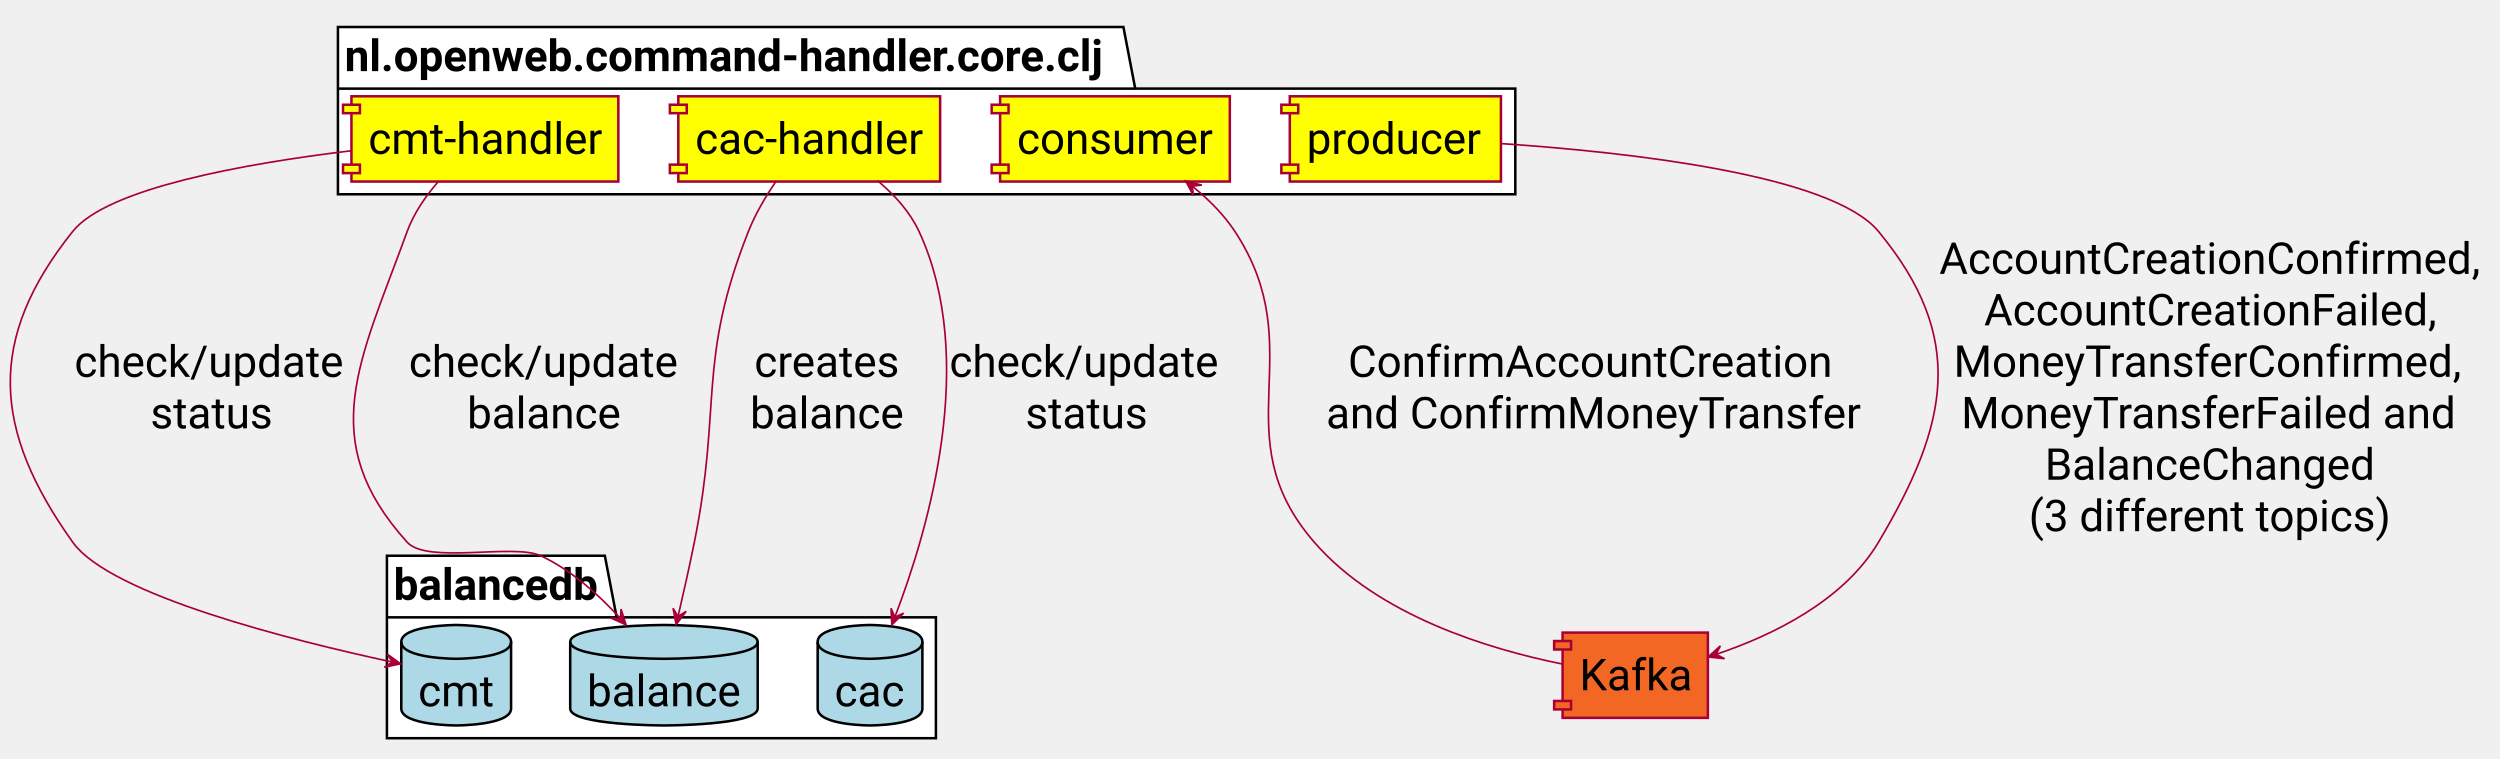
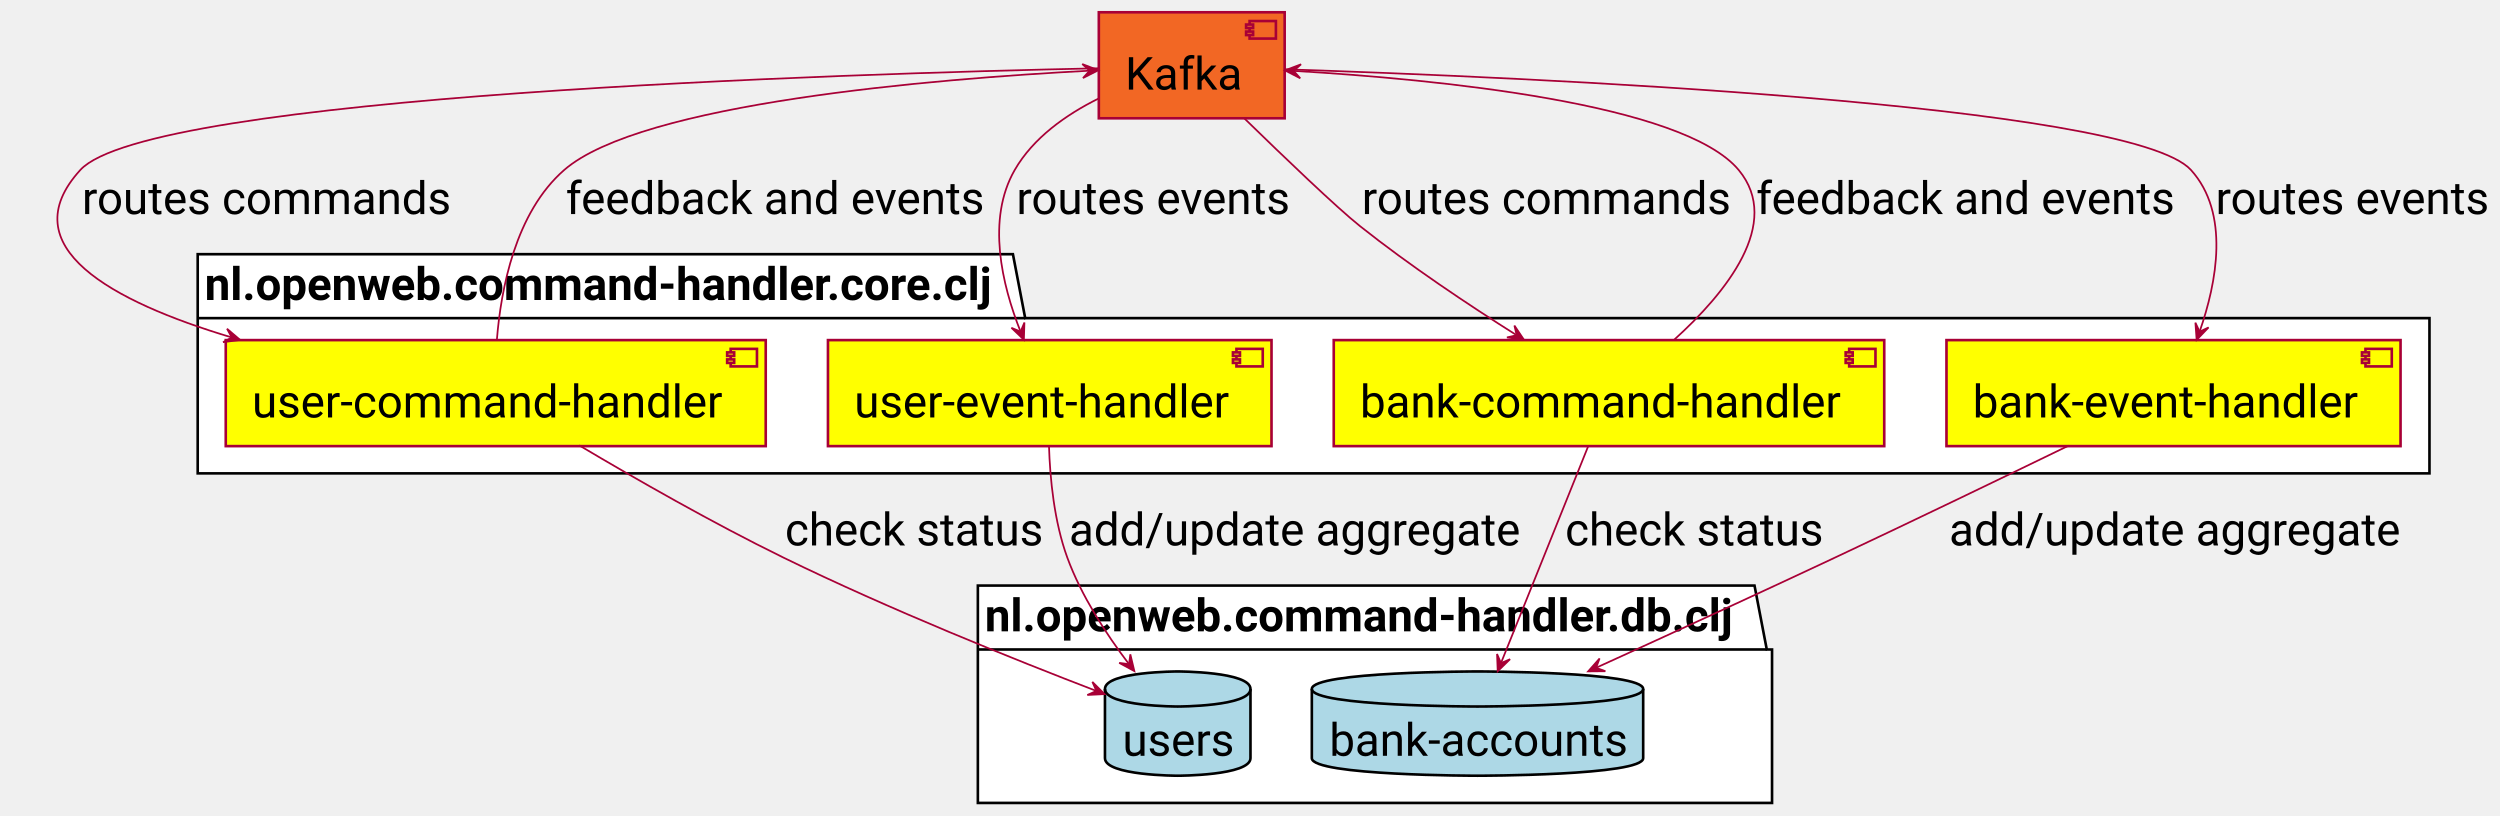
- <svg xmlns="http://www.w3.org/2000/svg" contentScriptType="application/ecmascript" contentStyleType="text/css" height="898px" preserveAspectRatio="none" style="width:2960px;height:898px;" version="1.1" viewBox="0 0 2960 898" width="2960px" zoomAndPan="magnify">
+ <svg xmlns="http://www.w3.org/2000/svg" contentScriptType="application/ecmascript" contentStyleType="text/css" height="930px" preserveAspectRatio="none" style="width:2852px;height:930px;" version="1.1" viewBox="0 0 2852 930" width="2852px" zoomAndPan="magnify">
  <defs />
  <g>
-     <polygon fill="#FFFFFF" points="400.115,32,1330.115,32,1344.115,104.938,1794.115,104.938,1794.115,230,400.115,230,400.115,32" style="stroke: #000000; stroke-width: 3.0;" />
-     <line style="stroke: #000000; stroke-width: 3.0;" x1="400.115" x2="1344.115" y1="104.938" y2="104.938" />
-     <text fill="#000000" font-family="Roboto" font-size="52" font-weight="bold" lengthAdjust="spacingAndGlyphs" textLength="918" x="408.115" y="84.242">nl.openweb.command-handler.core.clj</text>
-     <polygon fill="#FFFFFF" points="458.115,658,716.115,658,730.115,730.938,1108.115,730.938,1108.115,874,458.115,874,458.115,658" style="stroke: #000000; stroke-width: 3.0;" />
-     <line style="stroke: #000000; stroke-width: 3.0;" x1="458.115" x2="730.115" y1="730.938" y2="730.938" />
-     <text fill="#000000" font-family="Roboto" font-size="52" font-weight="bold" lengthAdjust="spacingAndGlyphs" textLength="246" x="466.115" y="710.242">balancedb</text>
-     <rect fill="#FFFF00" height="100.938" style="stroke: #A80036; stroke-width: 3.0;" width="316" x="416.115" y="114" />
-     <rect fill="#FFFF00" height="10" style="stroke: #A80036; stroke-width: 3.0;" width="20" x="406.115" y="124" />
-     <rect fill="#FFFF00" height="10" style="stroke: #A80036; stroke-width: 3.0;" width="20" x="406.115" y="194.938" />
-     <text fill="#000000" font-family="Roboto" font-size="52" lengthAdjust="spacingAndGlyphs" textLength="276" x="436.115" y="182.242">cmt-handler</text>
-     <rect fill="#FFFF00" height="100.938" style="stroke: #A80036; stroke-width: 3.0;" width="310" x="803.115" y="114" />
-     <rect fill="#FFFF00" height="10" style="stroke: #A80036; stroke-width: 3.0;" width="20" x="793.115" y="124" />
-     <rect fill="#FFFF00" height="10" style="stroke: #A80036; stroke-width: 3.0;" width="20" x="793.115" y="194.938" />
-     <text fill="#000000" font-family="Roboto" font-size="52" lengthAdjust="spacingAndGlyphs" textLength="270" x="823.115" y="182.242">cac-handler</text>
-     <rect fill="#FFFF00" height="100.938" style="stroke: #A80036; stroke-width: 3.0;" width="272" x="1184.115" y="114" />
-     <rect fill="#FFFF00" height="10" style="stroke: #A80036; stroke-width: 3.0;" width="20" x="1174.115" y="124" />
-     <rect fill="#FFFF00" height="10" style="stroke: #A80036; stroke-width: 3.0;" width="20" x="1174.115" y="194.938" />
-     <text fill="#000000" font-family="Roboto" font-size="52" lengthAdjust="spacingAndGlyphs" textLength="232" x="1204.115" y="182.242">consumer</text>
-     <rect fill="#FFFF00" height="100.938" style="stroke: #A80036; stroke-width: 3.0;" width="250" x="1527.115" y="114" />
-     <rect fill="#FFFF00" height="10" style="stroke: #A80036; stroke-width: 3.0;" width="20" x="1517.115" y="124" />
-     <rect fill="#FFFF00" height="10" style="stroke: #A80036; stroke-width: 3.0;" width="20" x="1517.115" y="194.938" />
-     <text fill="#000000" font-family="Roboto" font-size="52" lengthAdjust="spacingAndGlyphs" textLength="210" x="1547.115" y="182.242">producer</text>
-     <path d="M675.115,760 C675.115,740 786.115,740 786.115,740 C786.115,740 897.115,740 897.115,760 L897.115,838.938 C897.115,858.938 786.115,858.938 786.115,858.938 C786.115,858.938 675.115,858.938 675.115,838.938 L675.115,760 " fill="#ADD8E6" style="stroke: #000000; stroke-width: 3.0;" />
-     <path d="M675.115,760 C675.115,780 786.115,780 786.115,780 C786.115,780 897.115,780 897.115,760 " fill="none" style="stroke: #000000; stroke-width: 3.0;" />
-     <text fill="#000000" font-family="Roboto" font-size="52" lengthAdjust="spacingAndGlyphs" textLength="182" x="695.115" y="836.242">balance</text>
-     <path d="M968.115,760 C968.115,740 1030.115,740 1030.115,740 C1030.115,740 1092.115,740 1092.115,760 L1092.115,838.938 C1092.115,858.938 1030.115,858.938 1030.115,858.938 C1030.115,858.938 968.115,858.938 968.115,838.938 L968.115,760 " fill="#ADD8E6" style="stroke: #000000; stroke-width: 3.0;" />
-     <path d="M968.115,760 C968.115,780 1030.115,780 1030.115,780 C1030.115,780 1092.115,780 1092.115,760 " fill="none" style="stroke: #000000; stroke-width: 3.0;" />
-     <text fill="#000000" font-family="Roboto" font-size="52" lengthAdjust="spacingAndGlyphs" textLength="84" x="988.115" y="836.242">cac</text>
-     <path d="M475.115,760 C475.115,740 540.115,740 540.115,740 C540.115,740 605.115,740 605.115,760 L605.115,838.938 C605.115,858.938 540.115,858.938 540.115,858.938 C540.115,858.938 475.115,858.938 475.115,838.938 L475.115,760 " fill="#ADD8E6" style="stroke: #000000; stroke-width: 3.0;" />
-     <path d="M475.115,760 C475.115,780 540.115,780 540.115,780 C540.115,780 605.115,780 605.115,760 " fill="none" style="stroke: #000000; stroke-width: 3.0;" />
-     <text fill="#000000" font-family="Roboto" font-size="52" lengthAdjust="spacingAndGlyphs" textLength="90" x="495.115" y="836.242">cmt</text>
-     <rect fill="#F26724" height="100.938" style="stroke: #A80036; stroke-width: 3.0;" width="172" x="1850.115" y="749" />
-     <rect fill="#F26724" height="10" style="stroke: #A80036; stroke-width: 3.0;" width="20" x="1840.115" y="759" />
-     <rect fill="#F26724" height="10" style="stroke: #A80036; stroke-width: 3.0;" width="20" x="1840.115" y="829.938" />
-     <text fill="#000000" font-family="Roboto" font-size="52" lengthAdjust="spacingAndGlyphs" textLength="132" x="1870.115" y="817.242">Kafka</text>
-     <path d="M415.841,178.491 C289.491,193.721 127.067,222.79 86.115,274 C-16.032,401.735 -8.773,508.784 86.115,642 C130.735,704.642 346.706,758.513 463.972,783.737 " fill="none" id="mth-&gt;cmt" style="stroke: #A80036; stroke-width: 2.0;" />
-     <polygon fill="#A80036" points="474.312,785.943,458.377,774.364,464.532,783.857,455.039,790.012,474.312,785.943" style="stroke: #A80036; stroke-width: 2.0;" />
-     <text fill="#000000" font-family="Roboto" font-size="52" lengthAdjust="spacingAndGlyphs" textLength="320" x="88.115" y="446.242">check/update</text>
-     <text fill="#000000" font-family="Roboto" font-size="52" lengthAdjust="spacingAndGlyphs" textLength="140" x="178.115" y="507.18">status</text>
-     <path d="M1039.129,214.015 C1058.812,230.488 1077.293,250.666 1088.115,274 C1158.197,425.104 1099.629,626.086 1059.692,730.095 " fill="none" id="ach-&gt;cac" style="stroke: #A80036; stroke-width: 2.0;" />
-     <polygon fill="#A80036" points="1055.89,739.852,1069.879,725.985,1059.52,730.535,1054.971,720.176,1055.89,739.852" style="stroke: #A80036; stroke-width: 2.0;" />
-     <text fill="#000000" font-family="Roboto" font-size="52" lengthAdjust="spacingAndGlyphs" textLength="320" x="1124.115" y="446.242">check/update</text>
-     <text fill="#000000" font-family="Roboto" font-size="52" lengthAdjust="spacingAndGlyphs" textLength="140" x="1214.115" y="507.18">status</text>
-     <path d="M519.328,214.527 C504.319,231.769 490.017,252.237 482.115,274 C426.3,427.737 372.445,520.663 482.115,642 C505.779,668.181 608.103,643.146 640.115,658 C676.345,674.811 709.113,704.376 734.383,732.105 " fill="none" id="mth-&gt;balance" style="stroke: #A80036; stroke-width: 2.0;" />
-     <polygon fill="#A80036" points="741.308,739.866,735.292,721.109,734.65,732.405,723.355,731.762,741.308,739.866" style="stroke: #A80036; stroke-width: 2.0;" />
-     <text fill="#000000" font-family="Roboto" font-size="52" lengthAdjust="spacingAndGlyphs" textLength="320" x="484.115" y="446.242">check/update</text>
-     <text fill="#000000" font-family="Roboto" font-size="52" lengthAdjust="spacingAndGlyphs" textLength="182" x="553.115" y="507.18">balance</text>
-     <path d="M919.074,214.205 C906.802,232.197 894.326,253.194 886.115,274 C825.175,428.421 854.901,479.259 822.115,642 C816.311,670.81 809.206,702.425 802.845,729.686 " fill="none" id="ach-&gt;balance" style="stroke: #A80036; stroke-width: 2.0;" />
-     <polygon fill="#A80036" points="800.539,739.519,812.438,723.821,802.823,729.784,796.86,720.168,800.539,739.519" style="stroke: #A80036; stroke-width: 2.0;" />
-     <text fill="#000000" font-family="Roboto" font-size="52" lengthAdjust="spacingAndGlyphs" textLength="172" x="893.115" y="446.242">creates</text>
-     <text fill="#000000" font-family="Roboto" font-size="52" lengthAdjust="spacingAndGlyphs" textLength="182" x="888.115" y="507.18">balance</text>
-     <path d="M1777.251,170.011 C1928.167,180.188 2168.569,206.754 2224.115,274 C2328.276,400.099 2307.622,501.369 2224.115,642 C2182.824,711.538 2098.714,752.24 2032.001,774.699 " fill="none" id="p-&gt;kc" style="stroke: #A80036; stroke-width: 2.0;" />
-     <polygon fill="#A80036" points="2022.291,777.882,2041.887,779.877,2031.793,774.767,2036.904,764.673,2022.291,777.882" style="stroke: #A80036; stroke-width: 2.0;" />
-     <text fill="#000000" font-family="Roboto" font-size="52" lengthAdjust="spacingAndGlyphs" textLength="640" x="2296.115" y="324.242">AccountCreationConfirmed,</text>
-     <text fill="#000000" font-family="Roboto" font-size="52" lengthAdjust="spacingAndGlyphs" textLength="534" x="2349.115" y="385.18">AccountCreationFailed,</text>
-     <text fill="#000000" font-family="Roboto" font-size="52" lengthAdjust="spacingAndGlyphs" textLength="606" x="2313.115" y="446.117">MoneyTransferConfirmed,</text>
-     <text fill="#000000" font-family="Roboto" font-size="52" lengthAdjust="spacingAndGlyphs" textLength="588" x="2322.115" y="507.055">MoneyTransferFailed and</text>
-     <text fill="#000000" font-family="Roboto" font-size="52" lengthAdjust="spacingAndGlyphs" textLength="390" x="2421.115" y="567.992">BalanceChanged</text>
-     <text fill="#000000" font-family="Roboto" font-size="52" lengthAdjust="spacingAndGlyphs" textLength="428" x="2402.115" y="628.93">(3 different topics)</text>
-     <path d="M1411.976,220.69 C1430.841,235.977 1448.938,253.927 1462.115,274 C1554.752,415.118 1445.501,514.484 1556.115,642 C1631.656,729.082 1763.119,768.775 1849.883,786.212 " fill="none" id="c&lt;-kc" style="stroke: #A80036; stroke-width: 2.0;" />
-     <polygon fill="#A80036" points="1403.856,214.303,1413.058,231.719,1411.716,220.485,1422.95,219.143,1403.856,214.303" style="stroke: #A80036; stroke-width: 2.0;" />
-     <text fill="#000000" font-family="Roboto" font-size="52" lengthAdjust="spacingAndGlyphs" textLength="572" x="1596.115" y="446.242">ConfirmAccountCreation</text>
-     <text fill="#000000" font-family="Roboto" font-size="52" lengthAdjust="spacingAndGlyphs" textLength="636" x="1570.115" y="507.18">and ConfirmMoneyTransfer</text>
+     <polygon fill="#FFFFFF" points="225.54,290,1155.54,290,1169.54,362.938,2771.54,362.938,2771.54,540,225.54,540,225.54,290" style="stroke:#000000;stroke-width:3.0;" />
+     <line style="stroke:#000000;stroke-width:3.0;" x1="225.54" x2="1169.54" y1="362.938" y2="362.938" />
+     <text fill="#000000" font-family="Roboto" font-size="52" font-weight="bold" lengthAdjust="spacing" textLength="918" x="233.54" y="342.242">nl.openweb.command-handler.core.clj</text>
+     <polygon fill="#FFFFFF" points="1115.54,668,2001.54,668,2015.54,740.938,2021.54,740.938,2021.54,916,1115.54,916,1115.54,668" style="stroke:#000000;stroke-width:3.0;" />
+     <line style="stroke:#000000;stroke-width:3.0;" x1="1115.54" x2="2015.54" y1="740.938" y2="740.938" />
+     <text fill="#000000" font-family="Roboto" font-size="52" font-weight="bold" lengthAdjust="spacing" textLength="874" x="1123.54" y="720.242">nl.openweb.command-handler.db.clj</text>
+     <rect fill="#FFFF00" height="120.938" style="stroke:#A80036;stroke-width:3.0;" width="616" x="257.54" y="388" />
+     <rect fill="#FFFF00" height="20" style="stroke:#A80036;stroke-width:3.0;" width="30" x="833.54" y="398" />
+     <rect fill="#FFFF00" height="4" style="stroke:#A80036;stroke-width:3.0;" width="8" x="829.54" y="402" />
+     <rect fill="#FFFF00" height="4" style="stroke:#A80036;stroke-width:3.0;" width="8" x="829.54" y="410" />
+     <text fill="#000000" font-family="Roboto" font-size="52" lengthAdjust="spacing" textLength="536" x="287.54" y="476.242">user-command-handler</text>
+     <rect fill="#FFFF00" height="120.938" style="stroke:#A80036;stroke-width:3.0;" width="506" x="944.54" y="388" />
+     <rect fill="#FFFF00" height="20" style="stroke:#A80036;stroke-width:3.0;" width="30" x="1410.54" y="398" />
+     <rect fill="#FFFF00" height="4" style="stroke:#A80036;stroke-width:3.0;" width="8" x="1406.54" y="402" />
+     <rect fill="#FFFF00" height="4" style="stroke:#A80036;stroke-width:3.0;" width="8" x="1406.54" y="410" />
+     <text fill="#000000" font-family="Roboto" font-size="52" lengthAdjust="spacing" textLength="426" x="974.54" y="476.242">user-event-handler</text>
+     <rect fill="#FFFF00" height="120.938" style="stroke:#A80036;stroke-width:3.0;" width="628" x="1521.54" y="388" />
+     <rect fill="#FFFF00" height="20" style="stroke:#A80036;stroke-width:3.0;" width="30" x="2109.54" y="398" />
+     <rect fill="#FFFF00" height="4" style="stroke:#A80036;stroke-width:3.0;" width="8" x="2105.54" y="402" />
+     <rect fill="#FFFF00" height="4" style="stroke:#A80036;stroke-width:3.0;" width="8" x="2105.54" y="410" />
+     <text fill="#000000" font-family="Roboto" font-size="52" lengthAdjust="spacing" textLength="548" x="1551.54" y="476.242">bank-command-handler</text>
+     <rect fill="#FFFF00" height="120.938" style="stroke:#A80036;stroke-width:3.0;" width="518" x="2220.54" y="388" />
+     <rect fill="#FFFF00" height="20" style="stroke:#A80036;stroke-width:3.0;" width="30" x="2698.54" y="398" />
+     <rect fill="#FFFF00" height="4" style="stroke:#A80036;stroke-width:3.0;" width="8" x="2694.54" y="402" />
+     <rect fill="#FFFF00" height="4" style="stroke:#A80036;stroke-width:3.0;" width="8" x="2694.54" y="410" />
+     <text fill="#000000" font-family="Roboto" font-size="52" lengthAdjust="spacing" textLength="438" x="2250.54" y="476.242">bank-event-handler</text>
+     <path d="M1496.54,786 C1496.54,766 1685.54,766 1685.54,766 C1685.54,766 1874.54,766 1874.54,786 L1874.54,864.938 C1874.54,884.938 1685.54,884.938 1685.54,884.938 C1685.54,884.938 1496.54,884.938 1496.54,864.938 L1496.54,786 " fill="#ADD8E6" style="stroke:#000000;stroke-width:3.0;" />
+     <path d="M1496.54,786 C1496.54,806 1685.54,806 1685.54,806 C1685.54,806 1874.54,806 1874.54,786 " fill="none" style="stroke:#000000;stroke-width:3.0;" />
+     <text fill="#000000" font-family="Roboto" font-size="52" lengthAdjust="spacing" textLength="338" x="1516.54" y="862.242">bank-accounts</text>
+     <path d="M1260.54,786 C1260.54,766 1343.54,766 1343.54,766 C1343.54,766 1426.54,766 1426.54,786 L1426.54,864.938 C1426.54,884.938 1343.54,884.938 1343.54,884.938 C1343.54,884.938 1260.54,884.938 1260.54,864.938 L1260.54,786 " fill="#ADD8E6" style="stroke:#000000;stroke-width:3.0;" />
+     <path d="M1260.54,786 C1260.54,806 1343.54,806 1343.54,806 C1343.54,806 1426.54,806 1426.54,786 " fill="none" style="stroke:#000000;stroke-width:3.0;" />
+     <text fill="#000000" font-family="Roboto" font-size="52" lengthAdjust="spacing" textLength="126" x="1280.54" y="862.242">users</text>
+     <rect fill="#F26724" height="120.938" style="stroke:#A80036;stroke-width:3.0;" width="212" x="1253.54" y="14" />
+     <rect fill="#F26724" height="20" style="stroke:#A80036;stroke-width:3.0;" width="30" x="1425.54" y="24" />
+     <rect fill="#F26724" height="4" style="stroke:#A80036;stroke-width:3.0;" width="8" x="1421.54" y="28" />
+     <rect fill="#F26724" height="4" style="stroke:#A80036;stroke-width:3.0;" width="8" x="1421.54" y="36" />
+     <text fill="#000000" font-family="Roboto" font-size="52" lengthAdjust="spacing" textLength="132" x="1283.54" y="102.242">Kafka</text>
+     <path d="M660.76,508.08 C725.36,546.46 813.28,596.74 893.54,636 C1014.18,695 1158.2,752.72 1250.24,788.06 " fill="none" id="uch-to-users" style="stroke:#A80036;stroke-width:2.0;" />
+     <polygon fill="#A80036" points="1260.1,791.84,1246.18,777.903,1250.769,788.245,1240.427,792.833,1260.1,791.84" style="stroke:#A80036;stroke-width:2.0;" />
+     <text fill="#000000" font-family="Roboto" font-size="52" lengthAdjust="spacing" textLength="290" x="895.54" y="622.242">check status</text>
+     <path d="M1196.68,508.62 C1197.84,546.08 1202.62,595.12 1217.54,636 C1233.52,679.74 1261.84,723.18 1287.6,757.18 " fill="none" id="ueh-to-users" style="stroke:#A80036;stroke-width:2.0;" />
+     <polygon fill="#A80036" points="1294.08,765.62,1289.483,746.466,1287.998,757.682,1276.782,756.197,1294.08,765.62" style="stroke:#A80036;stroke-width:2.0;" />
+     <text fill="#000000" font-family="Roboto" font-size="52" lengthAdjust="spacing" textLength="518" x="1219.54" y="622.242">add/update aggregate</text>
+     <path d="M1812.12,508.28 C1785.18,575.26 1741.04,685.02 1712.64,755.62 " fill="none" id="bch-to-badb" style="stroke:#A80036;stroke-width:2.0;" />
+     <polygon fill="#A80036" points="1708.58,765.74,1722.693,751.999,1712.294,756.455,1707.837,746.056,1708.58,765.74" style="stroke:#A80036;stroke-width:2.0;" />
+     <text fill="#000000" font-family="Roboto" font-size="52" lengthAdjust="spacing" textLength="290" x="1785.54" y="622.242">check status</text>
+     <path d="M2359.86,508.4 C2283.78,545.36 2183.08,593.92 2093.54,636 C2003.08,678.52 1900.84,725.38 1821.32,761.56 " fill="none" id="beh-to-badb" style="stroke:#A80036;stroke-width:2.0;" />
+     <polygon fill="#A80036" points="1811.74,765.92,1831.437,765.731,1820.839,761.771,1824.799,751.173,1811.74,765.92" style="stroke:#A80036;stroke-width:2.0;" />
+     <text fill="#000000" font-family="Roboto" font-size="52" lengthAdjust="spacing" textLength="518" x="2223.54" y="622.242">add/update aggregate</text>
+     <path d="M1253.24,112.4 C1216.22,130.76 1178.68,157.2 1157.54,194 C1125.26,250.24 1142.98,324.56 1164.08,377.9 " fill="none" id="kc-to-ueh" style="stroke:#A80036;stroke-width:2.0;" />
+     <polygon fill="#A80036" points="1168.04,387.6,1168.657,367.912,1164.267,378.339,1153.84,373.949,1168.04,387.6" style="stroke:#A80036;stroke-width:2.0;" />
+     <text fill="#000000" font-family="Roboto" font-size="52" lengthAdjust="spacing" textLength="310" x="1159.54" y="244.242">routes events</text>
+     <path d="M1466.16,79.06 C1736.26,87.94 2431,118 2499.54,194 C2543.86,243.14 2529.04,321.82 2509.36,378.18 " fill="none" id="kc-to-beh" style="stroke:#A80036;stroke-width:2.0;" />
+     <polygon fill="#A80036" points="2505.92,387.74,2519.566,373.534,2509.321,378.336,2504.519,368.092,2505.92,387.74" style="stroke:#A80036;stroke-width:2.0;" />
+     <text fill="#000000" font-family="Roboto" font-size="52" lengthAdjust="spacing" textLength="310" x="2527.54" y="244.242">routes events</text>
+     <path d="M1253.32,77.88 C962.42,84.08 169.22,108.76 91.54,194 C12,281.28 127.32,343.9 264.1,384.88 " fill="none" id="kc-to-uch" style="stroke:#A80036;stroke-width:2.0;" />
+     <polygon fill="#A80036" points="273.98,387.8,258.985,375.027,264.39,384.966,254.451,390.371,273.98,387.8" style="stroke:#A80036;stroke-width:2.0;" />
+     <text fill="#000000" font-family="Roboto" font-size="52" lengthAdjust="spacing" textLength="420" x="93.54" y="244.242">routes commands</text>
+     <path d="M1243,80.64 C1063.54,90.12 731.04,117.72 643.54,194 C587.96,242.46 571.44,329.64 566.84,387.66 " fill="none" id="kc-backto-uch" style="stroke:#A80036;stroke-width:2.0;" />
+     <polygon fill="#A80036" points="1253.02,80.12,1234.633,73.055,1243.033,80.634,1235.455,89.034,1253.02,80.12" style="stroke:#A80036;stroke-width:2.0;" />
+     <text fill="#000000" font-family="Roboto" font-size="52" lengthAdjust="spacing" textLength="478" x="645.54" y="244.242">feedback and events</text>
+     <path d="M1419.02,134.56 C1464.94,179.32 1524.94,236.84 1551.54,258 C1608,302.88 1675.14,347.68 1729.96,382.28 " fill="none" id="kc-to-bch" style="stroke:#A80036;stroke-width:2.0;" />
+     <polygon fill="#A80036" points="1738.64,387.74,1727.656,371.389,1730.173,382.42,1719.143,384.937,1738.64,387.74" style="stroke:#A80036;stroke-width:2.0;" />
+     <text fill="#000000" font-family="Roboto" font-size="52" lengthAdjust="spacing" textLength="420" x="1553.54" y="244.242">routes commands</text>
+     <path d="M1476.34,80.9 C1638.86,90.44 1920.4,117.78 1983.54,194 C2033.72,254.56 1968.88,334.16 1909.92,387.56 " fill="none" id="kc-backto-bch" style="stroke:#A80036;stroke-width:2.0;" />
+     <polygon fill="#A80036" points="1465.82,80.3,1483.334,89.314,1475.804,80.871,1484.247,73.34,1465.82,80.3" style="stroke:#A80036;stroke-width:2.0;" />
+     <text fill="#000000" font-family="Roboto" font-size="52" lengthAdjust="spacing" textLength="478" x="2003.54" y="244.242">feedback and events</text>
  </g>
</svg>
